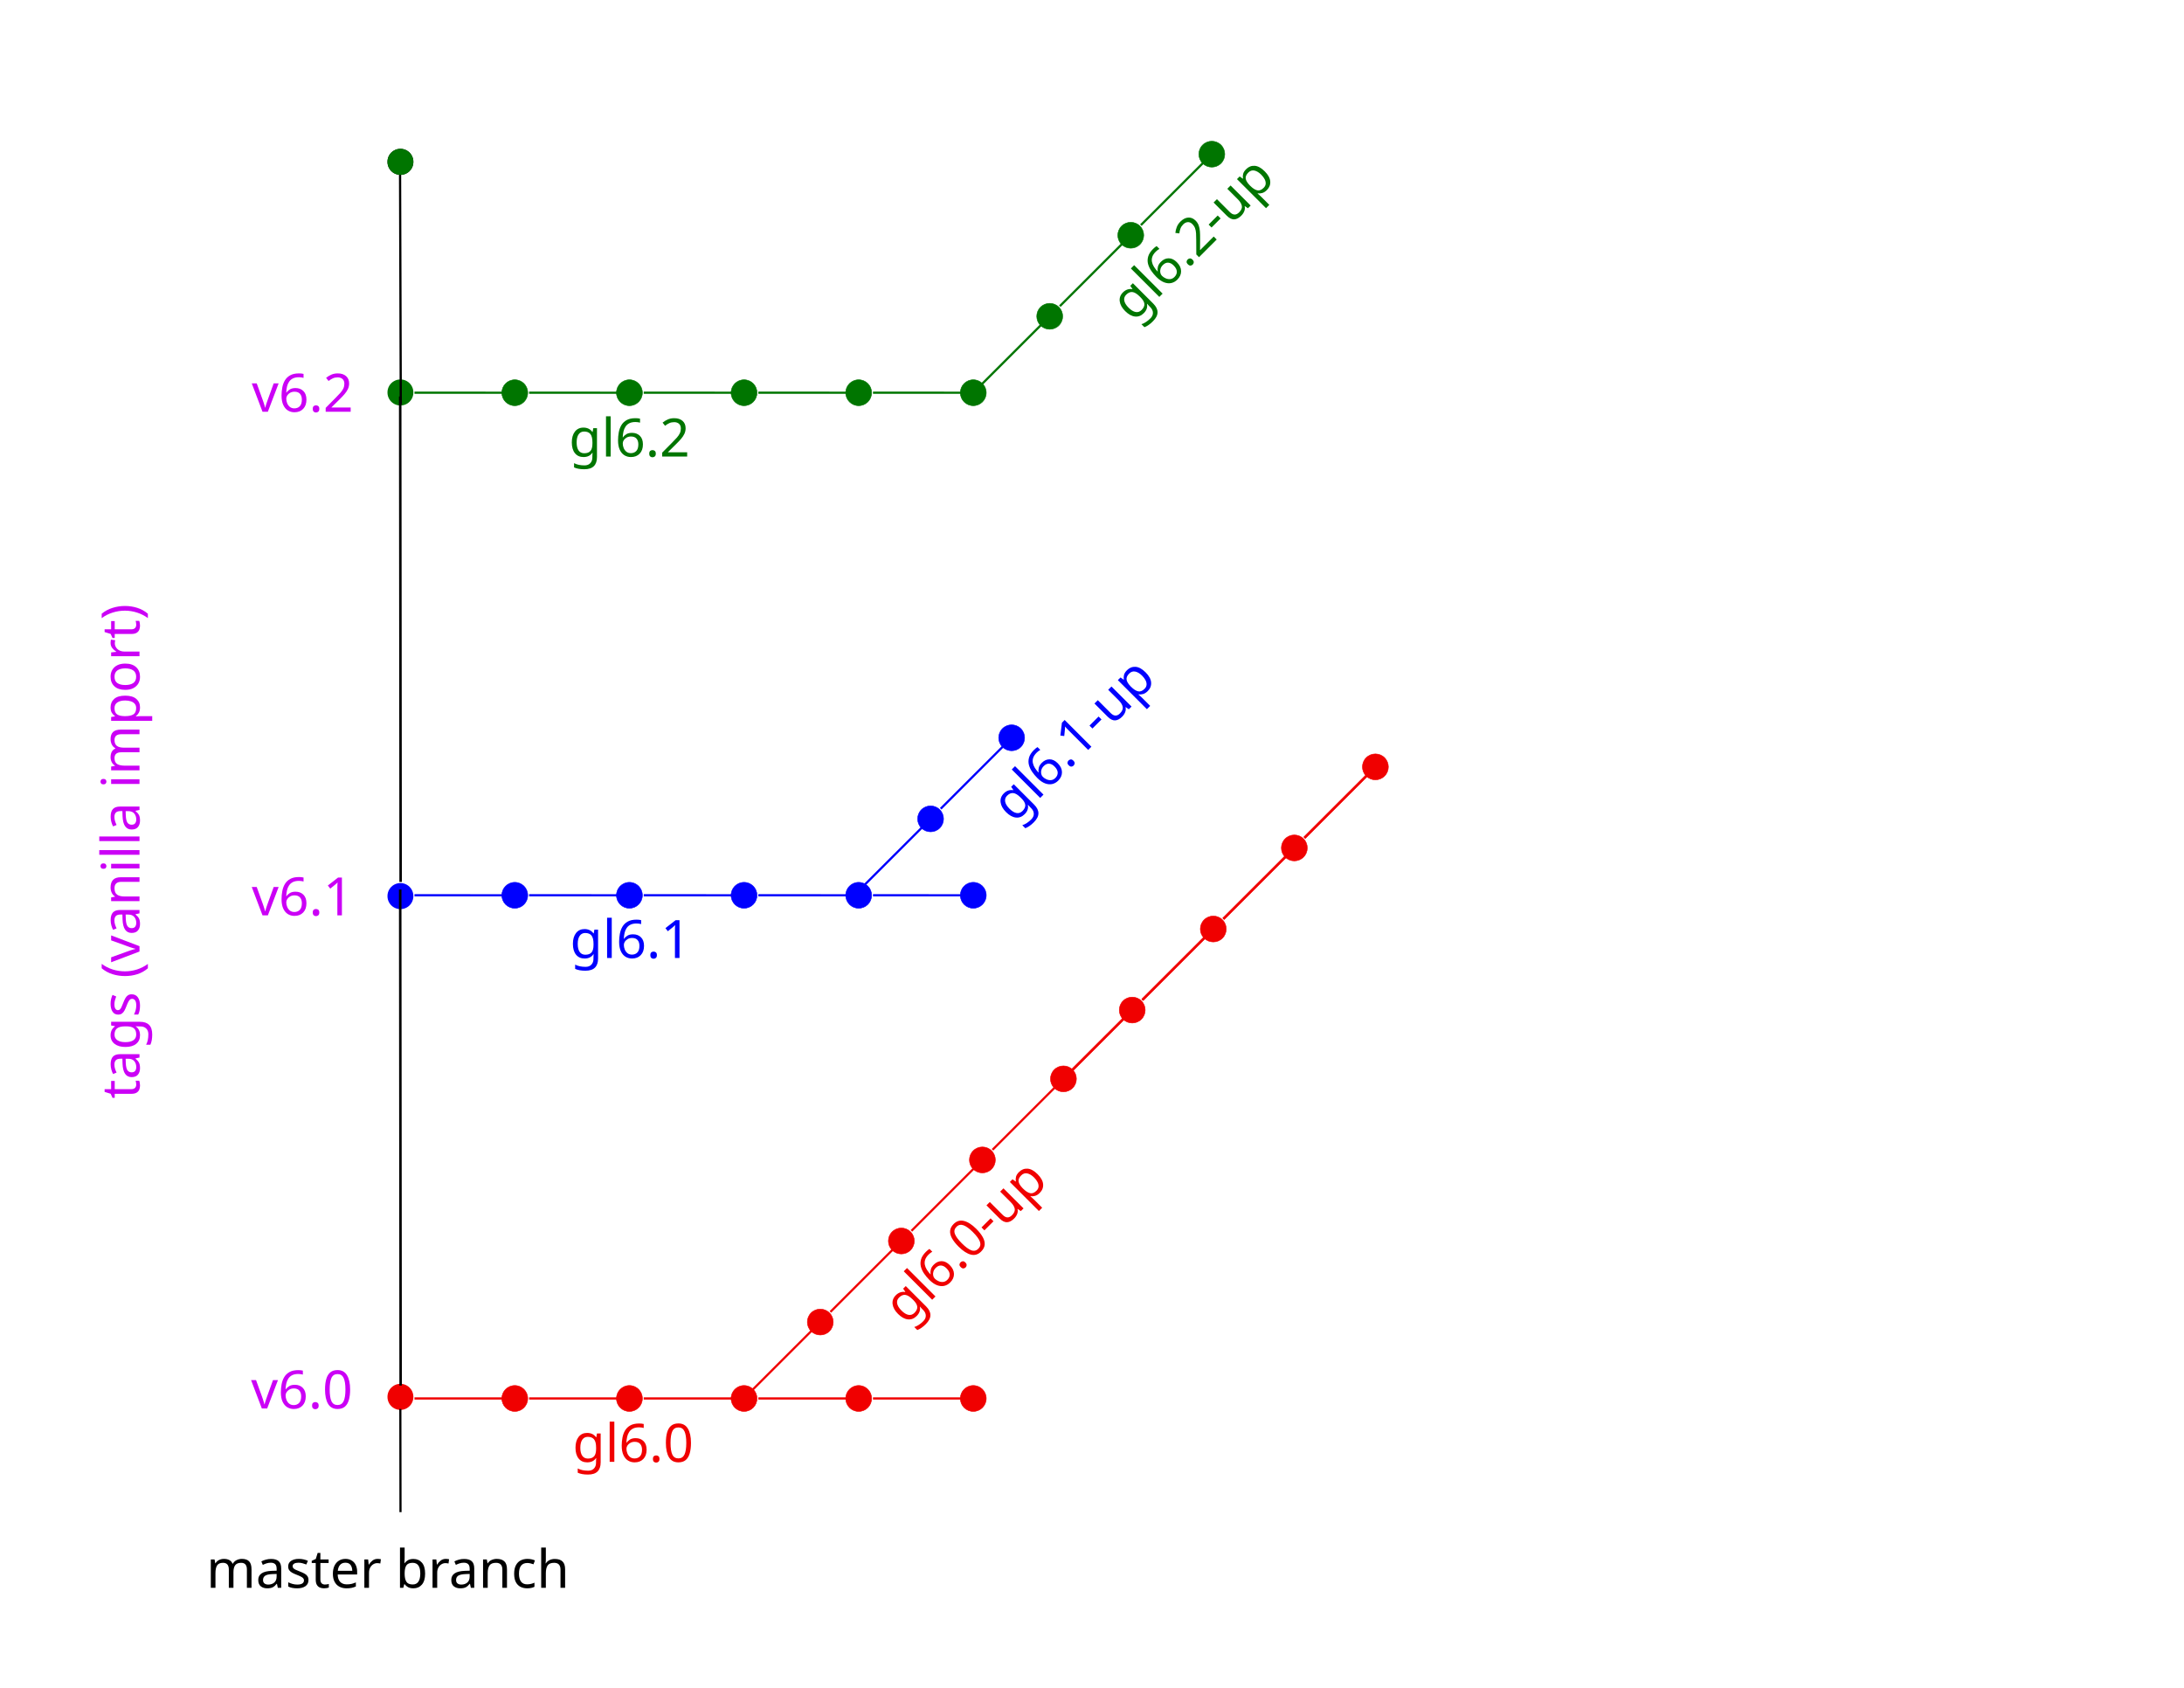
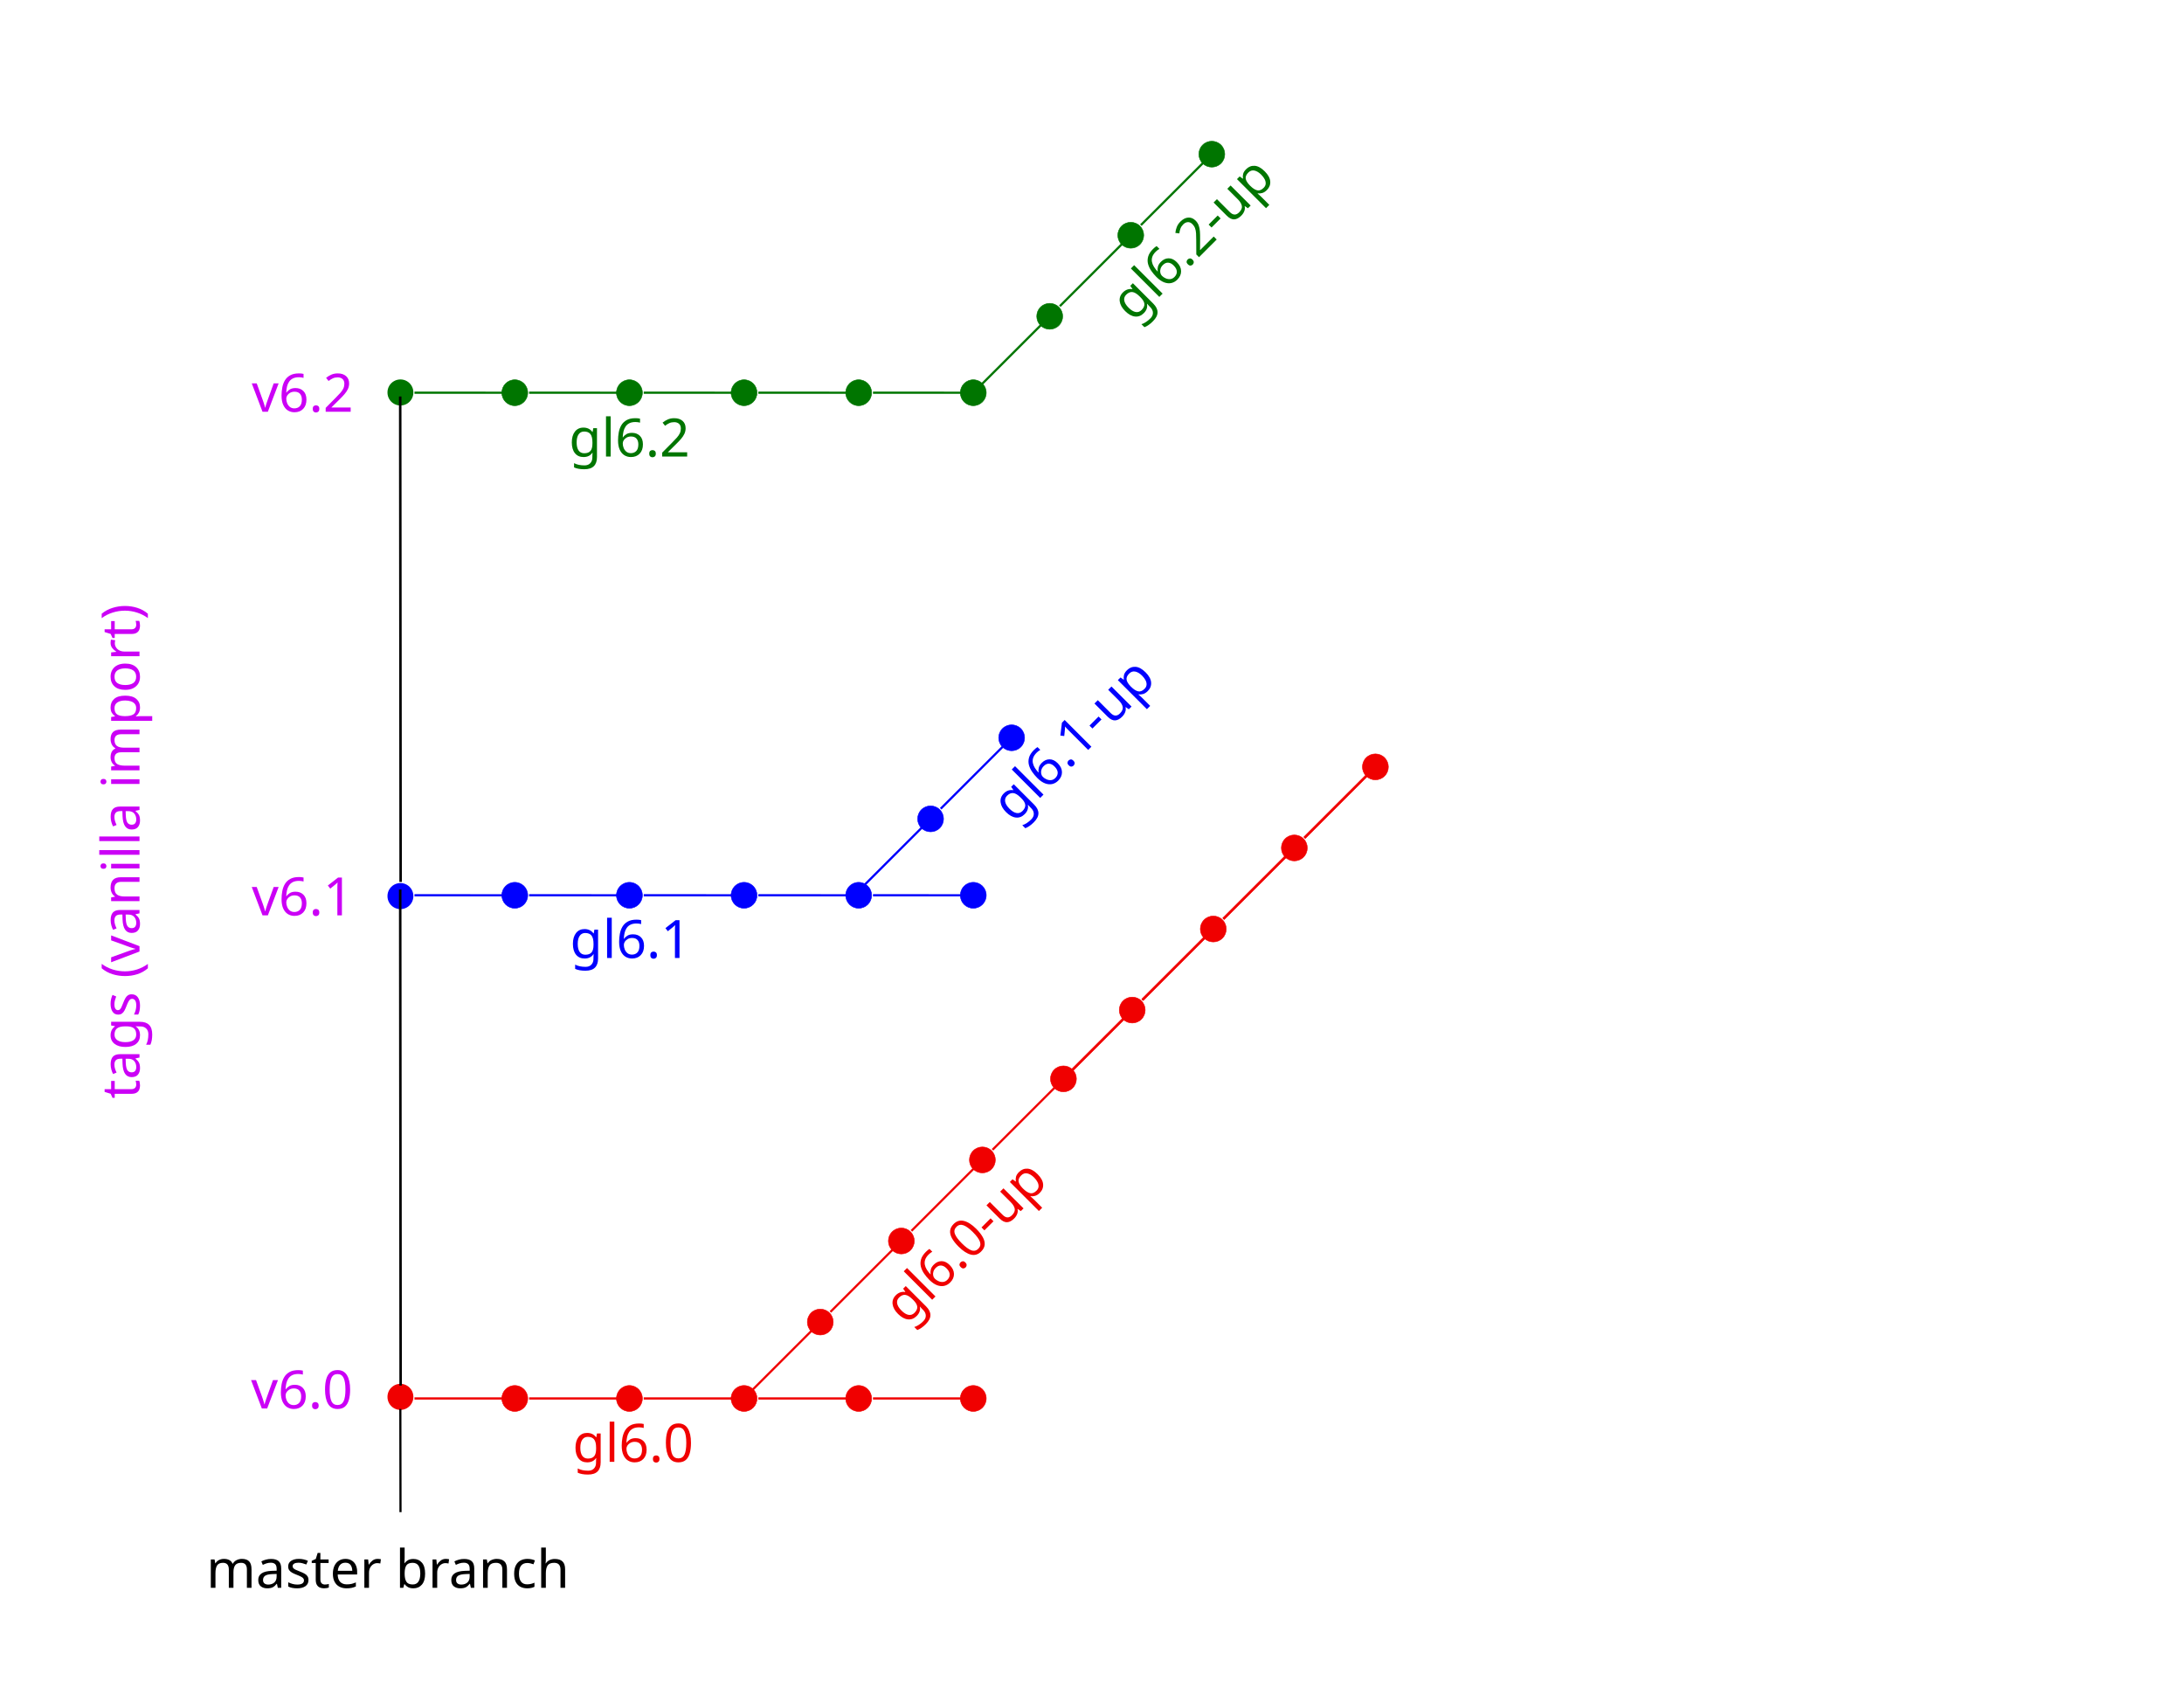
<svg xmlns="http://www.w3.org/2000/svg" width="990" height="765" id="svg2985" version="1.1">
  <defs id="defs2987">
    </defs>
  <g id="layer1" transform="translate(-4.858841,-10.81246)">
    <text xml:space="preserve" style="font-size:24px;font-style:normal;font-weight:normal;line-height:125%;letter-spacing:0px;word-spacing:0px;fill:#000000;fill-opacity:1;stroke:none;font-family:Sans" x="98.373" y="730.473" id="text4087">
      <tspan id="tspan4089" x="98.373" y="730.473">master branch</tspan>
    </text>
    <text xml:space="preserve" style="font-size:24px;font-style:normal;font-weight:normal;line-height:125%;letter-spacing:0px;word-spacing:0px;fill:#cb00f6;fill-opacity:1;stroke:none;font-family:Sans" x="118.671" y="649.191" id="text4091">
      <tspan id="tspan4093" x="118.671" y="649.191">v6.0</tspan>
    </text>
    <text xml:space="preserve" style="font-size:24px;font-style:normal;font-weight:normal;line-height:125%;letter-spacing:0px;word-spacing:0px;fill:#cb00f6;fill-opacity:1;stroke:none;font-family:Sans" x="118.982" y="425.699" id="text4095">
      <tspan id="tspan4097" x="118.982" y="425.699">v6.1</tspan>
    </text>
    <text xml:space="preserve" style="font-size:24px;font-style:normal;font-weight:normal;line-height:125%;letter-spacing:0px;word-spacing:0px;fill:#cb00f6;fill-opacity:1;stroke:none;font-family:Sans" x="-508.783" y="68.093" id="text4487" transform="matrix(0,-1,1,0,0,0)">
      <tspan id="tspan4489" x="-508.783" y="68.093">tags (vanilla import)</tspan>
    </text>
    <g id="g5511" transform="matrix(0.7071068,0.7071068,-0.7071068,0.7071068,511.7805,57.30398)">
      <text transform="matrix(0.7071068,-0.7071068,0.7071068,0.7071068,0,0)" id="text4483" y="616.076" x="-247.363" style="font-size:24px;font-style:normal;font-weight:normal;line-height:125%;letter-spacing:0px;word-spacing:0px;fill:#f00000;fill-opacity:1;stroke:none;font-family:Sans" xml:space="preserve">
        <tspan y="616.076" x="-247.363" id="tspan4485">gl6.0</tspan>
      </text>
      <g transform="matrix(0.7071068,0.7071068,-0.7071068,0.7071068,315.1712,-0.3023257)" id="g4794">
        <g transform="translate(0,207.8369)" id="g4796">
          <path style="fill:#f00000;fill-opacity:1;stroke:#f00000;stroke-width:1px;stroke-linecap:butt;stroke-linejoin:miter;stroke-opacity:1" d="m 364.711,291.177 -0.008,43.1" id="path4798" />
          <path style="fill:#f00000;fill-opacity:1;fill-rule:nonzero;stroke:#f00000;stroke-opacity:1" id="path4800" d="m 471.88,290.17 c 0,13.845 -11.224,25.069 -25.069,25.069 -13.845,0 -25.069,-11.224 -25.069,-25.069 0,-13.845 11.224,-25.069 25.069,-25.069 13.845,0 25.069,11.224 25.069,25.069 z" transform="matrix(0.2342092,0,0,0.2342092,260.0598,220.8451)" />
        </g>
        <g transform="translate(0,155.8777)" id="g4802">
          <path id="path4804" d="m 364.711,291.177 -0.008,43.1" style="fill:#f00000;fill-opacity:1;stroke:#f00000;stroke-width:1px;stroke-linecap:butt;stroke-linejoin:miter;stroke-opacity:1" />
          <path transform="matrix(0.2342092,0,0,0.2342092,260.0598,220.8451)" d="m 471.88,290.17 c 0,13.845 -11.224,25.069 -25.069,25.069 -13.845,0 -25.069,-11.224 -25.069,-25.069 0,-13.845 11.224,-25.069 25.069,-25.069 13.845,0 25.069,11.224 25.069,25.069 z" id="path4806" style="fill:#f00000;fill-opacity:1;fill-rule:nonzero;stroke:#f00000;stroke-opacity:1" />
        </g>
        <g transform="translate(0,103.9185)" id="g4808">
          <path style="fill:#f00000;fill-opacity:1;stroke:#f00000;stroke-width:1px;stroke-linecap:butt;stroke-linejoin:miter;stroke-opacity:1" d="m 364.711,291.177 -0.008,43.1" id="path4810" />
          <path style="fill:#f00000;fill-opacity:1;fill-rule:nonzero;stroke:#f00000;stroke-opacity:1" id="path4812" d="m 471.88,290.17 c 0,13.845 -11.224,25.069 -25.069,25.069 -13.845,0 -25.069,-11.224 -25.069,-25.069 0,-13.845 11.224,-25.069 25.069,-25.069 13.845,0 25.069,11.224 25.069,25.069 z" transform="matrix(0.2342092,0,0,0.2342092,260.0598,220.8451)" />
        </g>
        <g transform="translate(0,51.95923)" id="g4814">
          <path id="path4816" d="m 364.711,291.177 -0.008,43.1" style="fill:#f00000;fill-opacity:1;stroke:#f00000;stroke-width:1px;stroke-linecap:butt;stroke-linejoin:miter;stroke-opacity:1" />
          <path transform="matrix(0.2342092,0,0,0.2342092,260.0598,220.8451)" d="m 471.88,290.17 c 0,13.845 -11.224,25.069 -25.069,25.069 -13.845,0 -25.069,-11.224 -25.069,-25.069 0,-13.845 11.224,-25.069 25.069,-25.069 13.845,0 25.069,11.224 25.069,25.069 z" id="path4818" style="fill:#f00000;fill-opacity:1;fill-rule:nonzero;stroke:#f00000;stroke-opacity:1" />
        </g>
        <g id="g4820">
          <path style="fill:#f00000;fill-opacity:1;stroke:#f00000;stroke-width:1px;stroke-linecap:butt;stroke-linejoin:miter;stroke-opacity:1" d="m 364.711,291.177 -0.008,43.1" id="path4822" />
          <path style="fill:#f00000;fill-opacity:1;fill-rule:nonzero;stroke:#f00000;stroke-opacity:1" id="path4824" d="m 471.88,290.17 c 0,13.845 -11.224,25.069 -25.069,25.069 -13.845,0 -25.069,-11.224 -25.069,-25.069 0,-13.845 11.224,-25.069 25.069,-25.069 13.845,0 25.069,11.224 25.069,25.069 z" transform="matrix(0.2342092,0,0,0.2342092,260.0598,220.8451)" />
        </g>
      </g>
    </g>
    <text id="text4888" y="197.43" x="118.982" style="font-size:24px;font-style:normal;font-weight:normal;line-height:125%;letter-spacing:0px;word-spacing:0px;fill:#cb00f6;fill-opacity:1;stroke:none;font-family:Sans" xml:space="preserve">
      <tspan y="197.43" x="118.982" id="tspan4890">v6.2</tspan>
    </text>
    <g id="g5621">
      <g transform="matrix(0.7071068,0.7071068,-0.7071068,0.7071068,431.412,-91.86988)" id="g5491">
        <g id="g4871" transform="translate(-221.2294,26.17544)">
          <g style="fill:#0000fe;fill-opacity:1;stroke:#0000fe;stroke-opacity:1" id="g4841" transform="matrix(0.7071068,0.7071068,-0.7071068,0.7071068,390.4813,7.870435)">
            <path id="path4843" d="m 364.711,291.177 -0.008,43.1" style="fill:#0000fe;fill-opacity:1;stroke:#0000fe;stroke-width:1px;stroke-linecap:butt;stroke-linejoin:miter;stroke-opacity:1" />
            <path transform="matrix(0.2342092,0,0,0.2342092,260.0598,220.8451)" d="m 471.88,290.17 c 0,13.845 -11.224,25.069 -25.069,25.069 -13.845,0 -25.069,-11.224 -25.069,-25.069 0,-13.845 11.224,-25.069 25.069,-25.069 13.845,0 25.069,11.224 25.069,25.069 z" id="path4845" style="fill:#0000fe;fill-opacity:1;fill-rule:nonzero;stroke:#0000fe;stroke-opacity:1" />
          </g>
          <g style="fill:#0000fe;fill-opacity:1;stroke:#0000fe;stroke-opacity:1" id="g4847" transform="matrix(0.7071068,0.7071068,-0.7071068,0.7071068,427.222,-28.87029)">
            <path style="fill:#0000fe;fill-opacity:1;stroke:#0000fe;stroke-width:1px;stroke-linecap:butt;stroke-linejoin:miter;stroke-opacity:1" d="m 364.711,291.177 -0.008,43.1" id="path4849" />
            <path style="fill:#0000fe;fill-opacity:1;fill-rule:nonzero;stroke:#0000fe;stroke-opacity:1" id="path4851" d="m 471.88,290.17 c 0,13.845 -11.224,25.069 -25.069,25.069 -13.845,0 -25.069,-11.224 -25.069,-25.069 0,-13.845 11.224,-25.069 25.069,-25.069 13.845,0 25.069,11.224 25.069,25.069 z" transform="matrix(0.2342092,0,0,0.2342092,260.0598,220.8451)" />
          </g>
          <g style="fill:#0000fe;fill-opacity:1;stroke:#0000fe;stroke-opacity:1" id="g4853" transform="matrix(0.7071068,0.7071068,-0.7071068,0.7071068,463.9627,-65.61102)">
            <path id="path4855" d="m 364.711,291.177 -0.008,43.1" style="fill:#0000fe;fill-opacity:1;stroke:#0000fe;stroke-width:1px;stroke-linecap:butt;stroke-linejoin:miter;stroke-opacity:1" />
            <path transform="matrix(0.2342092,0,0,0.2342092,260.0598,220.8451)" d="m 471.88,290.17 c 0,13.845 -11.224,25.069 -25.069,25.069 -13.845,0 -25.069,-11.224 -25.069,-25.069 0,-13.845 11.224,-25.069 25.069,-25.069 13.845,0 25.069,11.224 25.069,25.069 z" id="path4857" style="fill:#0000fe;fill-opacity:1;fill-rule:nonzero;stroke:#0000fe;stroke-opacity:1" />
          </g>
          <g style="fill:#0000fe;fill-opacity:1;stroke:#0000fe;stroke-opacity:1" id="g4859" transform="matrix(0.7071068,0.7071068,-0.7071068,0.7071068,500.7034,-102.3517)">
            <path style="fill:#0000fe;fill-opacity:1;stroke:#0000fe;stroke-width:1px;stroke-linecap:butt;stroke-linejoin:miter;stroke-opacity:1" d="m 364.711,291.177 -0.008,43.1" id="path4861" />
            <path style="fill:#0000fe;fill-opacity:1;fill-rule:nonzero;stroke:#0000fe;stroke-opacity:1" id="path4863" d="m 471.88,290.17 c 0,13.845 -11.224,25.069 -25.069,25.069 -13.845,0 -25.069,-11.224 -25.069,-25.069 0,-13.845 11.224,-25.069 25.069,-25.069 13.845,0 25.069,11.224 25.069,25.069 z" transform="matrix(0.2342092,0,0,0.2342092,260.0598,220.8451)" />
          </g>
          <g style="fill:#0000fe;fill-opacity:1;stroke:#0000fe;stroke-opacity:1" id="g4865" transform="matrix(0.7071068,0.7071068,-0.7071068,0.7071068,537.4442,-139.0925)">
            <path id="path4867" d="m 364.711,291.177 -0.008,43.1" style="fill:#0000fe;fill-opacity:1;stroke:#0000fe;stroke-width:1px;stroke-linecap:butt;stroke-linejoin:miter;stroke-opacity:1" />
            <path transform="matrix(0.2342092,0,0,0.2342092,260.0598,220.8451)" d="m 471.88,290.17 c 0,13.845 -11.224,25.069 -25.069,25.069 -13.845,0 -25.069,-11.224 -25.069,-25.069 0,-13.845 11.224,-25.069 25.069,-25.069 13.845,0 25.069,11.224 25.069,25.069 z" id="path4869" style="fill:#0000fe;fill-opacity:1;fill-rule:nonzero;stroke:#0000fe;stroke-opacity:1" />
          </g>
        </g>
        <text transform="matrix(0.7071068,-0.7071068,0.7071068,0.7071068,0,0)" id="text4955" y="536.882" x="-168.167" style="font-size:24px;font-style:normal;font-weight:normal;line-height:125%;letter-spacing:0px;word-spacing:0px;fill:#0000fe;fill-opacity:1;stroke:none;font-family:Sans" xml:space="preserve">
          <tspan y="536.882" x="-168.167" id="tspan4957">gl6.1</tspan>
        </text>
      </g>
    </g>
    <g id="g5471" transform="matrix(0.7071068,0.7071068,-0.7071068,0.7071068,350.3075,-238.5447)">
      <g transform="matrix(0.7071068,0.7071068,-0.7071068,0.7071068,96.32336,-465.217)" id="g5019">
        <g style="fill:#007500;fill-opacity:1;stroke:#007500;stroke-opacity:1" id="g4749" transform="translate(323.4958,220.3594)">
          <path id="path4745" d="m 364.711,291.177 -0.008,43.1" style="fill:#007500;fill-opacity:1;stroke:#007500;stroke-width:1px;stroke-linecap:butt;stroke-linejoin:miter;stroke-opacity:1" />
          <path transform="matrix(0.2342092,0,0,0.2342092,260.0598,220.8451)" d="m 471.88,290.17 c 0,13.845 -11.224,25.069 -25.069,25.069 -13.845,0 -25.069,-11.224 -25.069,-25.069 0,-13.845 11.224,-25.069 25.069,-25.069 13.845,0 25.069,11.224 25.069,25.069 z" id="path4743" style="fill:#007500;fill-opacity:1;fill-rule:nonzero;stroke:#007500;stroke-opacity:1" />
        </g>
        <g style="fill:#007500;fill-opacity:1;stroke:#007500;stroke-opacity:1" id="g4753" transform="translate(323.4958,168.4001)">
          <path style="fill:#007500;fill-opacity:1;stroke:#007500;stroke-width:1px;stroke-linecap:butt;stroke-linejoin:miter;stroke-opacity:1" d="m 364.711,291.177 -0.008,43.1" id="path4755" />
          <path style="fill:#007500;fill-opacity:1;fill-rule:nonzero;stroke:#007500;stroke-opacity:1" id="path4757" d="m 471.88,290.17 c 0,13.845 -11.224,25.069 -25.069,25.069 -13.845,0 -25.069,-11.224 -25.069,-25.069 0,-13.845 11.224,-25.069 25.069,-25.069 13.845,0 25.069,11.224 25.069,25.069 z" transform="matrix(0.2342092,0,0,0.2342092,260.0598,220.8451)" />
        </g>
        <g style="fill:#007500;fill-opacity:1;stroke:#007500;stroke-opacity:1" id="g4759" transform="translate(323.4958,116.4409)">
          <path id="path4761" d="m 364.711,291.177 -0.008,43.1" style="fill:#007500;fill-opacity:1;stroke:#007500;stroke-width:1px;stroke-linecap:butt;stroke-linejoin:miter;stroke-opacity:1" />
          <path transform="matrix(0.2342092,0,0,0.2342092,260.0598,220.8451)" d="m 471.88,290.17 c 0,13.845 -11.224,25.069 -25.069,25.069 -13.845,0 -25.069,-11.224 -25.069,-25.069 0,-13.845 11.224,-25.069 25.069,-25.069 13.845,0 25.069,11.224 25.069,25.069 z" id="path4763" style="fill:#007500;fill-opacity:1;fill-rule:nonzero;stroke:#007500;stroke-opacity:1" />
        </g>
        <g style="fill:#007500;fill-opacity:1;stroke:#007500;stroke-opacity:1" id="g4765" transform="translate(323.4958,64.48166)">
          <path style="fill:#007500;fill-opacity:1;stroke:#007500;stroke-width:1px;stroke-linecap:butt;stroke-linejoin:miter;stroke-opacity:1" d="m 364.711,291.177 -0.008,43.1" id="path4767" />
          <path style="fill:#007500;fill-opacity:1;fill-rule:nonzero;stroke:#007500;stroke-opacity:1" id="path4769" d="m 471.88,290.17 c 0,13.845 -11.224,25.069 -25.069,25.069 -13.845,0 -25.069,-11.224 -25.069,-25.069 0,-13.845 11.224,-25.069 25.069,-25.069 13.845,0 25.069,11.224 25.069,25.069 z" transform="matrix(0.2342092,0,0,0.2342092,260.0598,220.8451)" />
        </g>
        <g style="fill:#007500;fill-opacity:1;stroke:#007500;stroke-opacity:1" id="g4771" transform="translate(323.4958,12.52242)">
          <path id="path4773" d="m 364.711,291.177 -0.008,43.1" style="fill:#007500;fill-opacity:1;stroke:#007500;stroke-width:1px;stroke-linecap:butt;stroke-linejoin:miter;stroke-opacity:1" />
          <path transform="matrix(0.2342092,0,0,0.2342092,260.0598,220.8451)" d="m 471.88,290.17 c 0,13.845 -11.224,25.069 -25.069,25.069 -13.845,0 -25.069,-11.224 -25.069,-25.069 0,-13.845 11.224,-25.069 25.069,-25.069 13.845,0 25.069,11.224 25.069,25.069 z" id="path4775" style="fill:#007500;fill-opacity:1;fill-rule:nonzero;stroke:#007500;stroke-opacity:1" />
        </g>
      </g>
      <text transform="matrix(0.7071068,-0.7071068,0.7071068,0.7071068,0,0)" id="text4959" y="456.272" x="-87.557" style="font-size:24px;font-style:normal;font-weight:normal;line-height:125%;letter-spacing:0px;word-spacing:0px;fill:#007500;fill-opacity:1;stroke:none;font-family:Sans" xml:space="preserve">
        <tspan y="456.272" x="-87.557" id="tspan4961">gl6.2</tspan>
      </text>
    </g>
    <g id="g6087" transform="matrix(0.7071068,-0.7071068,0.7071068,0.7071068,44.49566,336.6374)">
      <g transform="matrix(0,1,-1,0,527.0171,-62.41085)" id="g5648" style="fill:#0000fe;fill-opacity:1;stroke:#0000fe;stroke-opacity:1">
        <path style="fill:#0000fe;fill-opacity:1;stroke:#0000fe;stroke-width:1px;stroke-linecap:butt;stroke-linejoin:miter;stroke-opacity:1" d="m 364.711,291.177 -0.008,43.1" id="path5650" />
        <path style="fill:#0000fe;fill-opacity:1;fill-rule:nonzero;stroke:#0000fe;stroke-opacity:1" id="path5652" d="m 471.88,290.17 c 0,13.845 -11.224,25.069 -25.069,25.069 -13.845,0 -25.069,-11.224 -25.069,-25.069 0,-13.845 11.224,-25.069 25.069,-25.069 13.845,0 25.069,11.224 25.069,25.069 z" transform="matrix(0.2342092,0,0,0.2342092,260.0598,220.8451)" />
      </g>
      <g transform="matrix(0,1,-1,0,578.9763,-62.41084)" id="g5654" style="fill:#0000fe;fill-opacity:1;stroke:#0000fe;stroke-opacity:1">
        <path id="path5656" d="m 364.711,291.177 -0.008,43.1" style="fill:#0000fe;fill-opacity:1;stroke:#0000fe;stroke-width:1px;stroke-linecap:butt;stroke-linejoin:miter;stroke-opacity:1" />
        <path transform="matrix(0.2342092,0,0,0.2342092,260.0598,220.8451)" d="m 471.88,290.17 c 0,13.845 -11.224,25.069 -25.069,25.069 -13.845,0 -25.069,-11.224 -25.069,-25.069 0,-13.845 11.224,-25.069 25.069,-25.069 13.845,0 25.069,11.224 25.069,25.069 z" id="path5658" style="fill:#0000fe;fill-opacity:1;fill-rule:nonzero;stroke:#0000fe;stroke-opacity:1" />
      </g>
      <text id="text5678" y="330.718" x="263.245" style="font-size:24px;font-style:normal;font-weight:normal;line-height:125%;letter-spacing:0px;word-spacing:0px;fill:#0000fe;fill-opacity:1;stroke:none;font-family:Sans" xml:space="preserve">
        <tspan y="330.718" x="263.245" id="tspan5680">gl6.1-up</tspan>
      </text>
    </g>
    <g id="g6198" transform="matrix(0.7071068,-0.7071068,0.7071068,0.7071068,252.6532,263.0155)">
      <g style="fill:#007500;fill-opacity:1;stroke:#007500;stroke-opacity:1" id="g5718" transform="matrix(0,1,-1,0,527.0171,-280.4225)">
        <path id="path5720" d="m 364.711,291.177 -0.008,43.1" style="fill:#007500;fill-opacity:1;stroke:#007500;stroke-width:1px;stroke-linecap:butt;stroke-linejoin:miter;stroke-opacity:1" />
        <path transform="matrix(0.2342092,0,0,0.2342092,260.0598,220.8451)" d="m 471.88,290.17 c 0,13.845 -11.224,25.069 -25.069,25.069 -13.845,0 -25.069,-11.224 -25.069,-25.069 0,-13.845 11.224,-25.069 25.069,-25.069 13.845,0 25.069,11.224 25.069,25.069 z" id="path5722" style="fill:#007500;fill-opacity:1;fill-rule:nonzero;stroke:#007500;stroke-opacity:1" />
      </g>
      <g style="fill:#007500;fill-opacity:1;stroke:#007500;stroke-opacity:1" id="g5724" transform="matrix(0,1,-1,0,578.9763,-280.4225)">
        <path style="fill:#007500;fill-opacity:1;stroke:#007500;stroke-width:1px;stroke-linecap:butt;stroke-linejoin:miter;stroke-opacity:1" d="m 364.711,291.177 -0.008,43.1" id="path5726" />
        <path style="fill:#007500;fill-opacity:1;fill-rule:nonzero;stroke:#007500;stroke-opacity:1" id="path5728" d="m 471.88,290.17 c 0,13.845 -11.224,25.069 -25.069,25.069 -13.845,0 -25.069,-11.224 -25.069,-25.069 0,-13.845 11.224,-25.069 25.069,-25.069 13.845,0 25.069,11.224 25.069,25.069 z" transform="matrix(0.2342092,0,0,0.2342092,260.0598,220.8451)" />
      </g>
      <g style="fill:#007500;fill-opacity:1;stroke:#007500;stroke-opacity:1" id="g5730" transform="matrix(0,1,-1,0,630.9356,-280.4225)">
        <path id="path5732" d="m 364.711,291.177 -0.008,43.1" style="fill:#007500;fill-opacity:1;stroke:#007500;stroke-width:1px;stroke-linecap:butt;stroke-linejoin:miter;stroke-opacity:1" />
        <path transform="matrix(0.2342092,0,0,0.2342092,260.0598,220.8451)" d="m 471.88,290.17 c 0,13.845 -11.224,25.069 -25.069,25.069 -13.845,0 -25.069,-11.224 -25.069,-25.069 0,-13.845 11.224,-25.069 25.069,-25.069 13.845,0 25.069,11.224 25.069,25.069 z" id="path5734" style="fill:#007500;fill-opacity:1;fill-rule:nonzero;stroke:#007500;stroke-opacity:1" />
      </g>
      <text xml:space="preserve" style="font-size:24px;font-style:normal;font-weight:normal;line-height:125%;letter-spacing:0px;word-spacing:0px;fill:#007500;fill-opacity:1;stroke:none;font-family:Sans" x="262.751" y="113.201" id="text5748">
        <tspan id="tspan5750" x="262.751" y="113.201">gl6.2-up</tspan>
      </text>
    </g>
    <path transform="matrix(0.2342092,0,0,0.2342092,81.72194,575.9729)" d="m 471.88,290.17 a 25.069,25.069 0 1 1 -50.137,0 25.069,25.069 0 1 1 50.137,0 z" id="path4017" style="fill:#f00000;fill-opacity:1;fill-rule:nonzero;stroke:none" />
    <path transform="matrix(0.2342092,0,0,0.2342092,81.72194,349.0025)" d="m 471.88,290.17 a 25.069,25.069 0 1 1 -50.137,0 25.069,25.069 0 1 1 50.137,0 z" id="path4025" style="fill:#0000fe;fill-opacity:1;fill-rule:nonzero;stroke:none" />
    <path id="path4041" d="m 186.333,649.418 0.072,46.762" style="fill:#000000;fill-opacity:1;stroke:#000000;stroke-width:0.977px;stroke-linecap:butt;stroke-linejoin:miter;stroke-opacity:1" />
    <path id="path4495" d="m 186.272,413.961 0.194,224.831" style="fill:none;stroke:#000000;stroke-width:1.137px;stroke-linecap:butt;stroke-linejoin:miter;stroke-opacity:1" />
    <path style="fill:#007500;fill-opacity:1;fill-rule:nonzero;stroke:none" id="path5465" d="m 471.88,290.17 a 25.069,25.069 0 1 1 -50.137,0 25.069,25.069 0 1 1 50.137,0 z" transform="matrix(0.2342092,0,0,0.2342092,81.72194,120.7334)" />
    <path style="fill:none;stroke:#000000;stroke-width:1.134px;stroke-linecap:butt;stroke-linejoin:miter;stroke-opacity:1" d="m 186.271,190.509 0.197,220.016" id="path5469" />
-     <path style="fill:none;stroke:#000000;stroke-width:1.005px;stroke-linecap:butt;stroke-linejoin:miter;stroke-opacity:1" d="m 186.207,89.551 0.326,104.512" id="path5682" />
-     <path transform="matrix(0.2342092,0,0,0.2342092,81.72194,16.207)" d="m 471.88,290.17 a 25.069,25.069 0 1 1 -50.137,0 25.069,25.069 0 1 1 50.137,0 z" id="path5684" style="fill:#000000;fill-opacity:1;fill-rule:nonzero;stroke:none" />
-     <path transform="matrix(0.2342092,0,0,0.2342092,81.72194,16.20701)" d="m 471.88,290.17 a 25.069,25.069 0 1 1 -50.137,0 25.069,25.069 0 1 1 50.137,0 z" id="path5752" style="fill:#007500;fill-opacity:1;fill-rule:nonzero;stroke:none" />
    <g id="g6161" transform="matrix(0.7071068,-0.7071068,0.7071068,0.7071068,-166.9149,403.2934)">
      <text xml:space="preserve" style="font-size:24px;font-style:normal;font-weight:normal;line-height:125%;letter-spacing:0px;word-spacing:0px;fill:#f00000;fill-opacity:1;stroke:none;font-family:Sans" x="264.418" y="559.289" id="text5585">
        <tspan id="tspan5587" x="264.418" y="559.289">gl6.0-up</tspan>
      </text>
      <g id="g6008">
        <path style="fill:#f00000;fill-opacity:1;stroke:#f00000;stroke-width:1px;stroke-linecap:butt;stroke-linejoin:miter;stroke-opacity:1" d="m 235.84,530.569 -43.1,-0.008" id="path5593" />
        <path style="fill:#f00000;fill-opacity:1;fill-rule:nonzero;stroke:#f00000;stroke-opacity:1" id="path5595" d="m 471.88,290.17 c 0,13.845 -11.224,25.069 -25.069,25.069 -13.845,0 -25.069,-11.224 -25.069,-25.069 0,-13.845 11.224,-25.069 25.069,-25.069 13.845,0 25.069,11.224 25.069,25.069 z" transform="matrix(0,0.2342092,-0.2342092,0,306.172,425.9179)" />
      </g>
      <g id="g6004">
        <path id="path5599" d="m 287.799,530.569 -43.1,-0.008" style="fill:#f00000;fill-opacity:1;stroke:#f00000;stroke-width:1px;stroke-linecap:butt;stroke-linejoin:miter;stroke-opacity:1" />
        <path transform="matrix(0,0.2342092,-0.2342092,0,358.1313,425.9179)" d="m 471.88,290.17 c 0,13.845 -11.224,25.069 -25.069,25.069 -13.845,0 -25.069,-11.224 -25.069,-25.069 0,-13.845 11.224,-25.069 25.069,-25.069 13.845,0 25.069,11.224 25.069,25.069 z" id="path5601" style="fill:#f00000;fill-opacity:1;fill-rule:nonzero;stroke:#f00000;stroke-opacity:1" />
      </g>
      <g id="g6000">
        <path style="fill:#f00000;fill-opacity:1;stroke:#f00000;stroke-width:1px;stroke-linecap:butt;stroke-linejoin:miter;stroke-opacity:1" d="m 339.759,530.569 -43.1,-0.008" id="path5605" />
        <path style="fill:#f00000;fill-opacity:1;fill-rule:nonzero;stroke:#f00000;stroke-opacity:1" id="path5607" d="m 471.88,290.17 c 0,13.845 -11.224,25.069 -25.069,25.069 -13.845,0 -25.069,-11.224 -25.069,-25.069 0,-13.845 11.224,-25.069 25.069,-25.069 13.845,0 25.069,11.224 25.069,25.069 z" transform="matrix(0,0.2342092,-0.2342092,0,410.0905,425.9179)" />
      </g>
      <g id="g5997">
        <path id="path5611" d="m 391.718,530.569 -43.1,-0.008" style="fill:#f00000;fill-opacity:1;stroke:#f00000;stroke-width:1px;stroke-linecap:butt;stroke-linejoin:miter;stroke-opacity:1" />
      </g>
      <path style="fill:#f00000;fill-opacity:1;fill-rule:nonzero;stroke:#f00000;stroke-opacity:1" id="path5613" d="m 471.88,290.17 c 0,13.845 -11.224,25.069 -25.069,25.069 -13.845,0 -25.069,-11.224 -25.069,-25.069 0,-13.845 11.224,-25.069 25.069,-25.069 13.845,0 25.069,11.224 25.069,25.069 z" transform="matrix(0,0.2342092,-0.2342092,0,462.0497,425.9179)" />
      <g transform="translate(96.05875,0)" id="g5961">
        <path style="fill:#f00000;fill-opacity:1;stroke:#f00000;stroke-width:1px;stroke-linecap:butt;stroke-linejoin:miter;stroke-opacity:1" d="m 443.677,530.569 -43.1,-0.008" id="path5617" />
        <path style="fill:#f00000;fill-opacity:1;fill-rule:nonzero;stroke:#f00000;stroke-opacity:1" id="path5619" d="m 471.88,290.17 c 0,13.845 -11.224,25.069 -25.069,25.069 -13.845,0 -25.069,-11.224 -25.069,-25.069 0,-13.845 11.224,-25.069 25.069,-25.069 13.845,0 25.069,11.224 25.069,25.069 z" transform="matrix(0,0.2342092,-0.2342092,0,514.009,425.9179)" />
        <path id="path5957" d="m 443.677,530.569 -43.1,-0.008" style="fill:#f00000;fill-opacity:1;stroke:#f00000;stroke-width:1px;stroke-linecap:butt;stroke-linejoin:miter;stroke-opacity:1" />
        <path style="fill:#f00000;fill-opacity:1;stroke:#f00000;stroke-width:1px;stroke-linecap:butt;stroke-linejoin:miter;stroke-opacity:1" d="m 443.677,530.569 -43.1,-0.008" id="path5959" />
      </g>
      <g id="g6148">
        <path id="path5969" d="m 591.695,530.569 -43.1,-0.008" style="fill:#f00000;fill-opacity:1;stroke:#f00000;stroke-width:1px;stroke-linecap:butt;stroke-linejoin:miter;stroke-opacity:1" />
        <path transform="matrix(0,0.2342092,-0.2342092,0,662.027,425.9179)" d="m 471.88,290.17 c 0,13.845 -11.224,25.069 -25.069,25.069 -13.845,0 -25.069,-11.224 -25.069,-25.069 0,-13.845 11.224,-25.069 25.069,-25.069 13.845,0 25.069,11.224 25.069,25.069 z" id="path5971" style="fill:#f00000;fill-opacity:1;fill-rule:nonzero;stroke:#f00000;stroke-opacity:1" />
        <path style="fill:#f00000;fill-opacity:1;stroke:#f00000;stroke-width:1px;stroke-linecap:butt;stroke-linejoin:miter;stroke-opacity:1" d="m 591.695,530.569 -43.1,-0.008" id="path5973" />
        <path id="path5975" d="m 591.695,530.569 -43.1,-0.008" style="fill:#f00000;fill-opacity:1;stroke:#f00000;stroke-width:1px;stroke-linecap:butt;stroke-linejoin:miter;stroke-opacity:1" />
      </g>
      <g transform="translate(-7.85972,0)" id="g5977">
        <path style="fill:#f00000;fill-opacity:1;stroke:#f00000;stroke-width:1px;stroke-linecap:butt;stroke-linejoin:miter;stroke-opacity:1" d="m 443.677,530.569 -43.1,-0.008" id="path5979" />
        <path style="fill:#f00000;fill-opacity:1;fill-rule:nonzero;stroke:#f00000;stroke-opacity:1" id="path5981" d="m 471.88,290.17 c 0,13.845 -11.224,25.069 -25.069,25.069 -13.845,0 -25.069,-11.224 -25.069,-25.069 0,-13.845 11.224,-25.069 25.069,-25.069 13.845,0 25.069,11.224 25.069,25.069 z" transform="matrix(0,0.2342092,-0.2342092,0,514.009,425.9179)" />
        <path id="path5983" d="m 443.677,530.569 -43.1,-0.008" style="fill:#f00000;fill-opacity:1;stroke:#f00000;stroke-width:1px;stroke-linecap:butt;stroke-linejoin:miter;stroke-opacity:1" />
        <path style="fill:#f00000;fill-opacity:1;stroke:#f00000;stroke-width:1px;stroke-linecap:butt;stroke-linejoin:miter;stroke-opacity:1" d="m 443.677,530.569 -43.1,-0.008" id="path5985" />
      </g>
      <g id="g6154">
        <g id="g5987" transform="translate(44.09951,0)">
          <path style="fill:#f00000;fill-opacity:1;stroke:#f00000;stroke-width:1px;stroke-linecap:butt;stroke-linejoin:miter;stroke-opacity:1" d="m 443.677,530.569 -43.1,-0.008" id="path5989" />
          <path style="fill:#f00000;fill-opacity:1;fill-rule:nonzero;stroke:#f00000;stroke-opacity:1" id="path5991" d="m 471.88,290.17 c 0,13.845 -11.224,25.069 -25.069,25.069 -13.845,0 -25.069,-11.224 -25.069,-25.069 0,-13.845 11.224,-25.069 25.069,-25.069 13.845,0 25.069,11.224 25.069,25.069 z" transform="matrix(0,0.2342092,-0.2342092,0,514.009,425.9179)" />
          <path id="path5993" d="m 443.677,530.569 -43.1,-0.008" style="fill:#f00000;fill-opacity:1;stroke:#f00000;stroke-width:1px;stroke-linecap:butt;stroke-linejoin:miter;stroke-opacity:1" />
          <path style="fill:#f00000;fill-opacity:1;stroke:#f00000;stroke-width:1px;stroke-linecap:butt;stroke-linejoin:miter;stroke-opacity:1" d="m 443.677,530.569 -43.1,-0.008" id="path5995" />
        </g>
      </g>
    </g>
  </g>
</svg>
